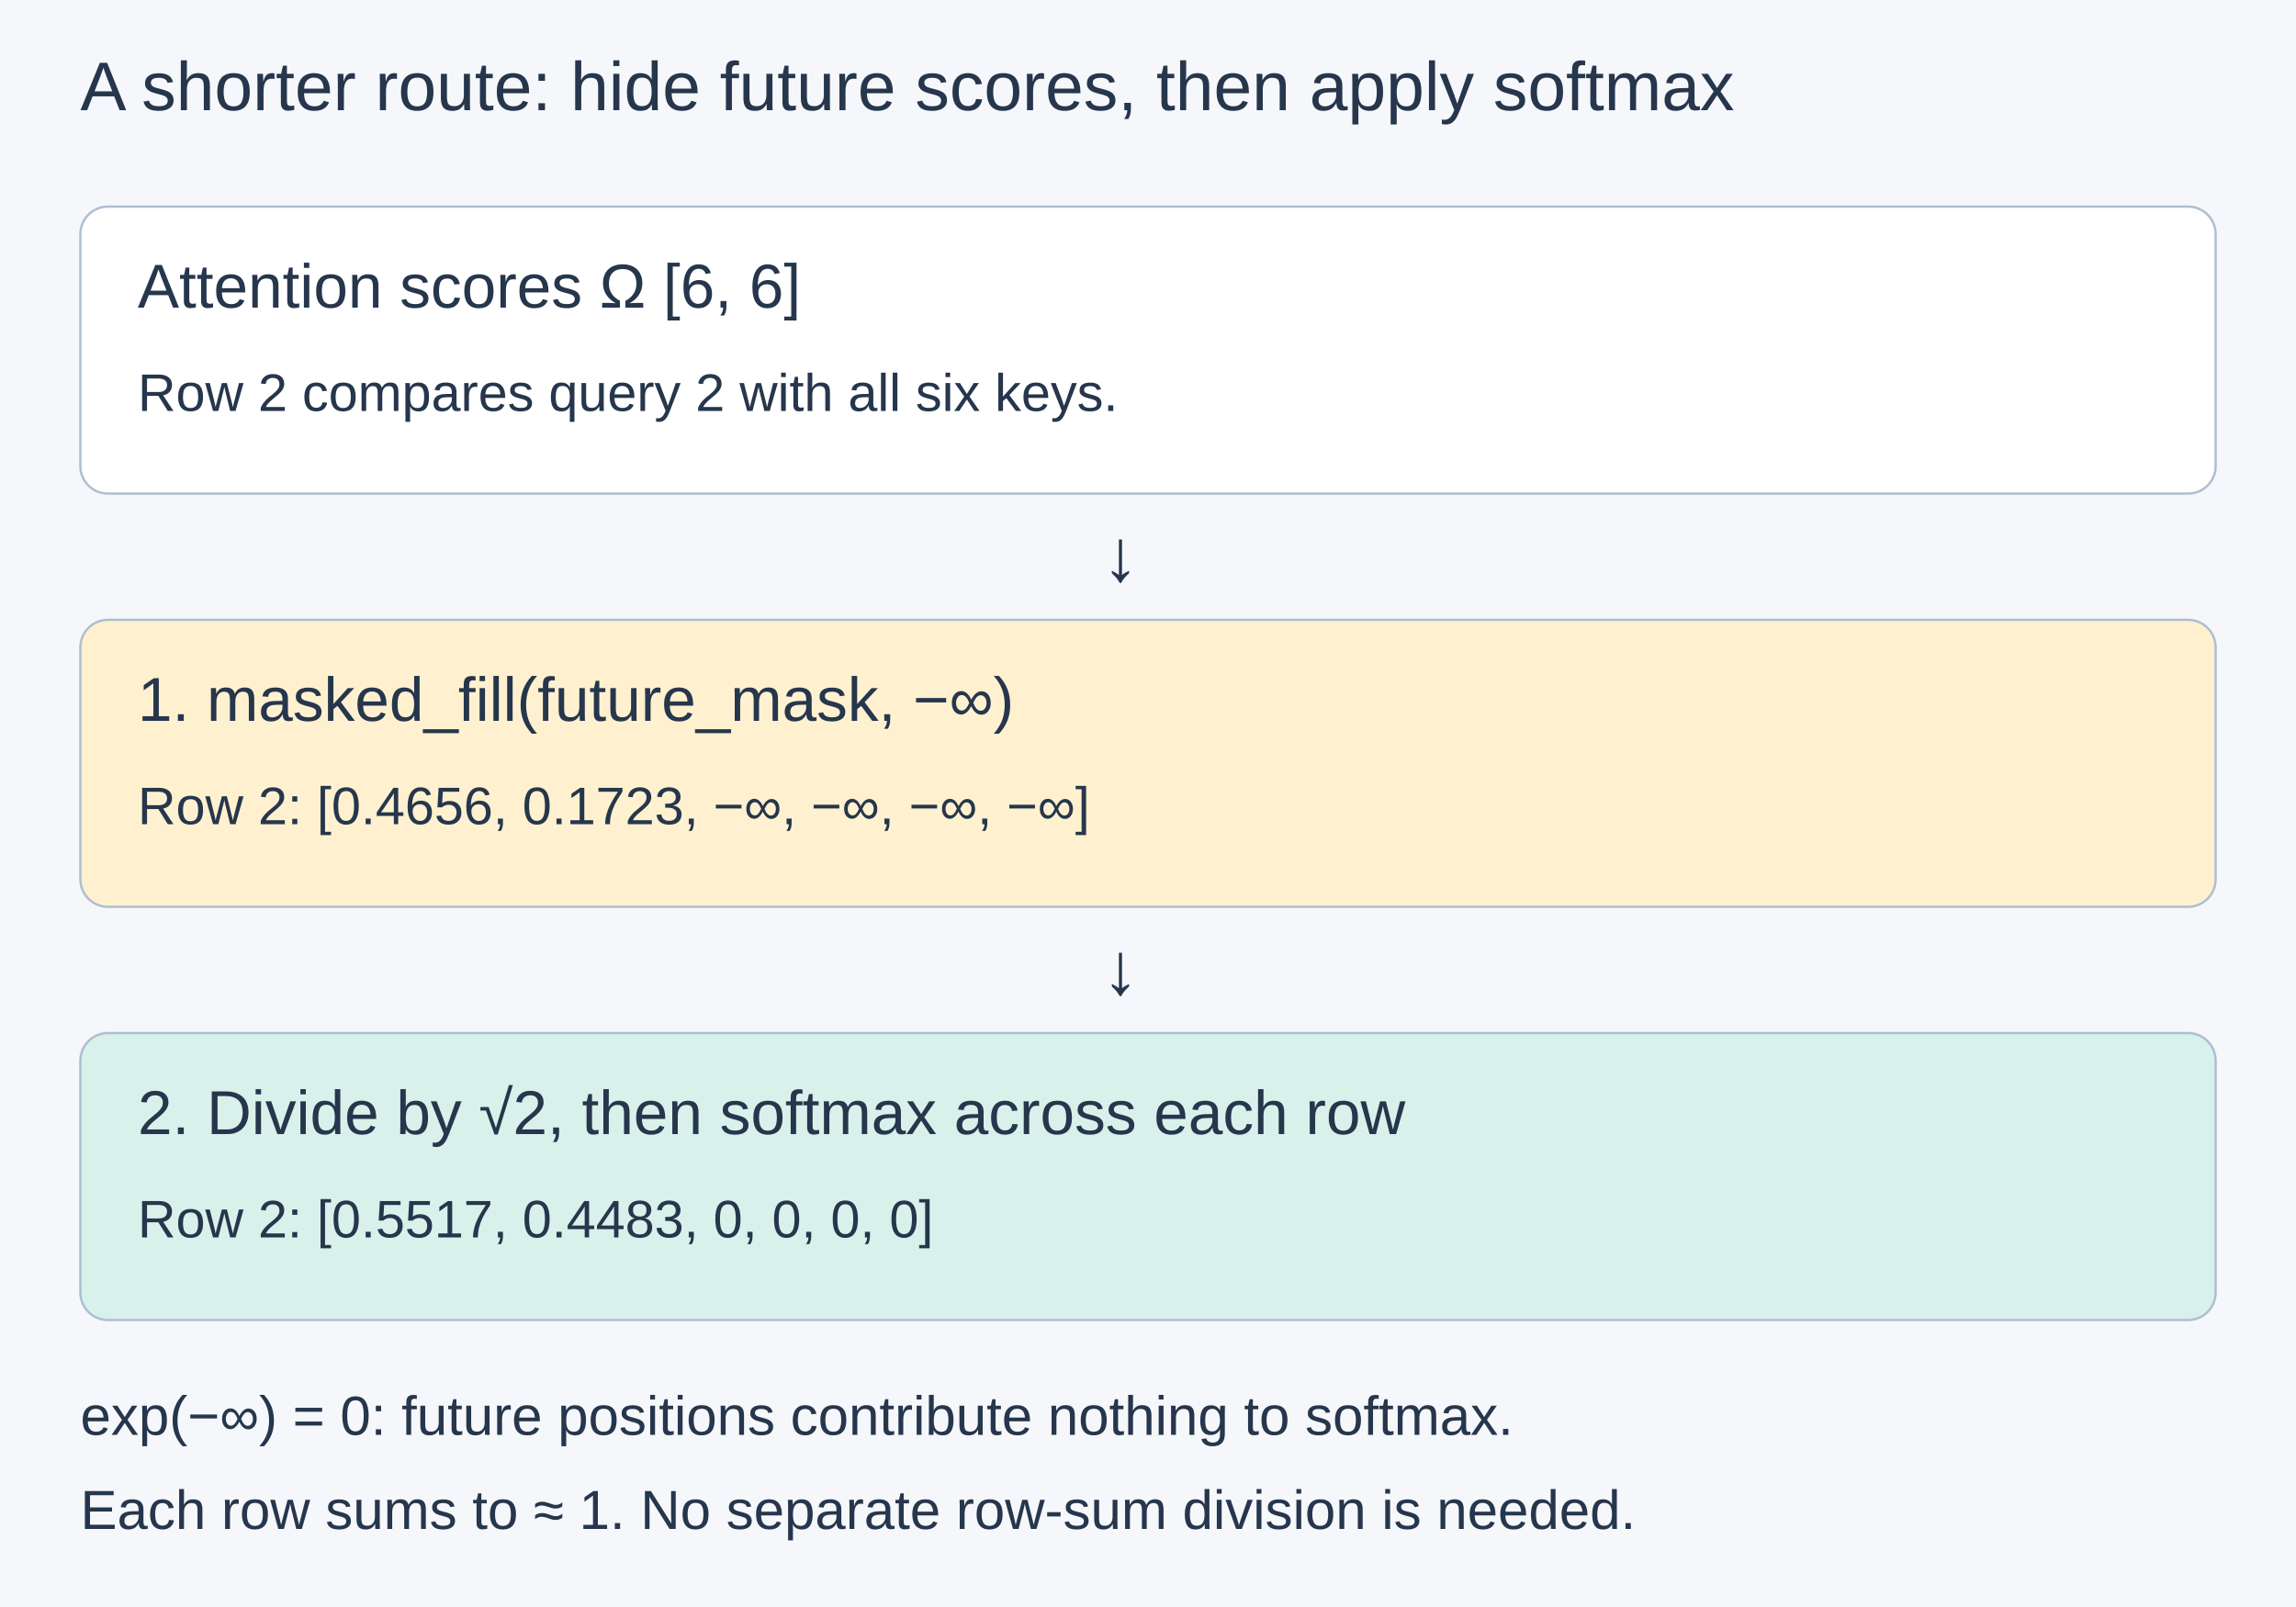
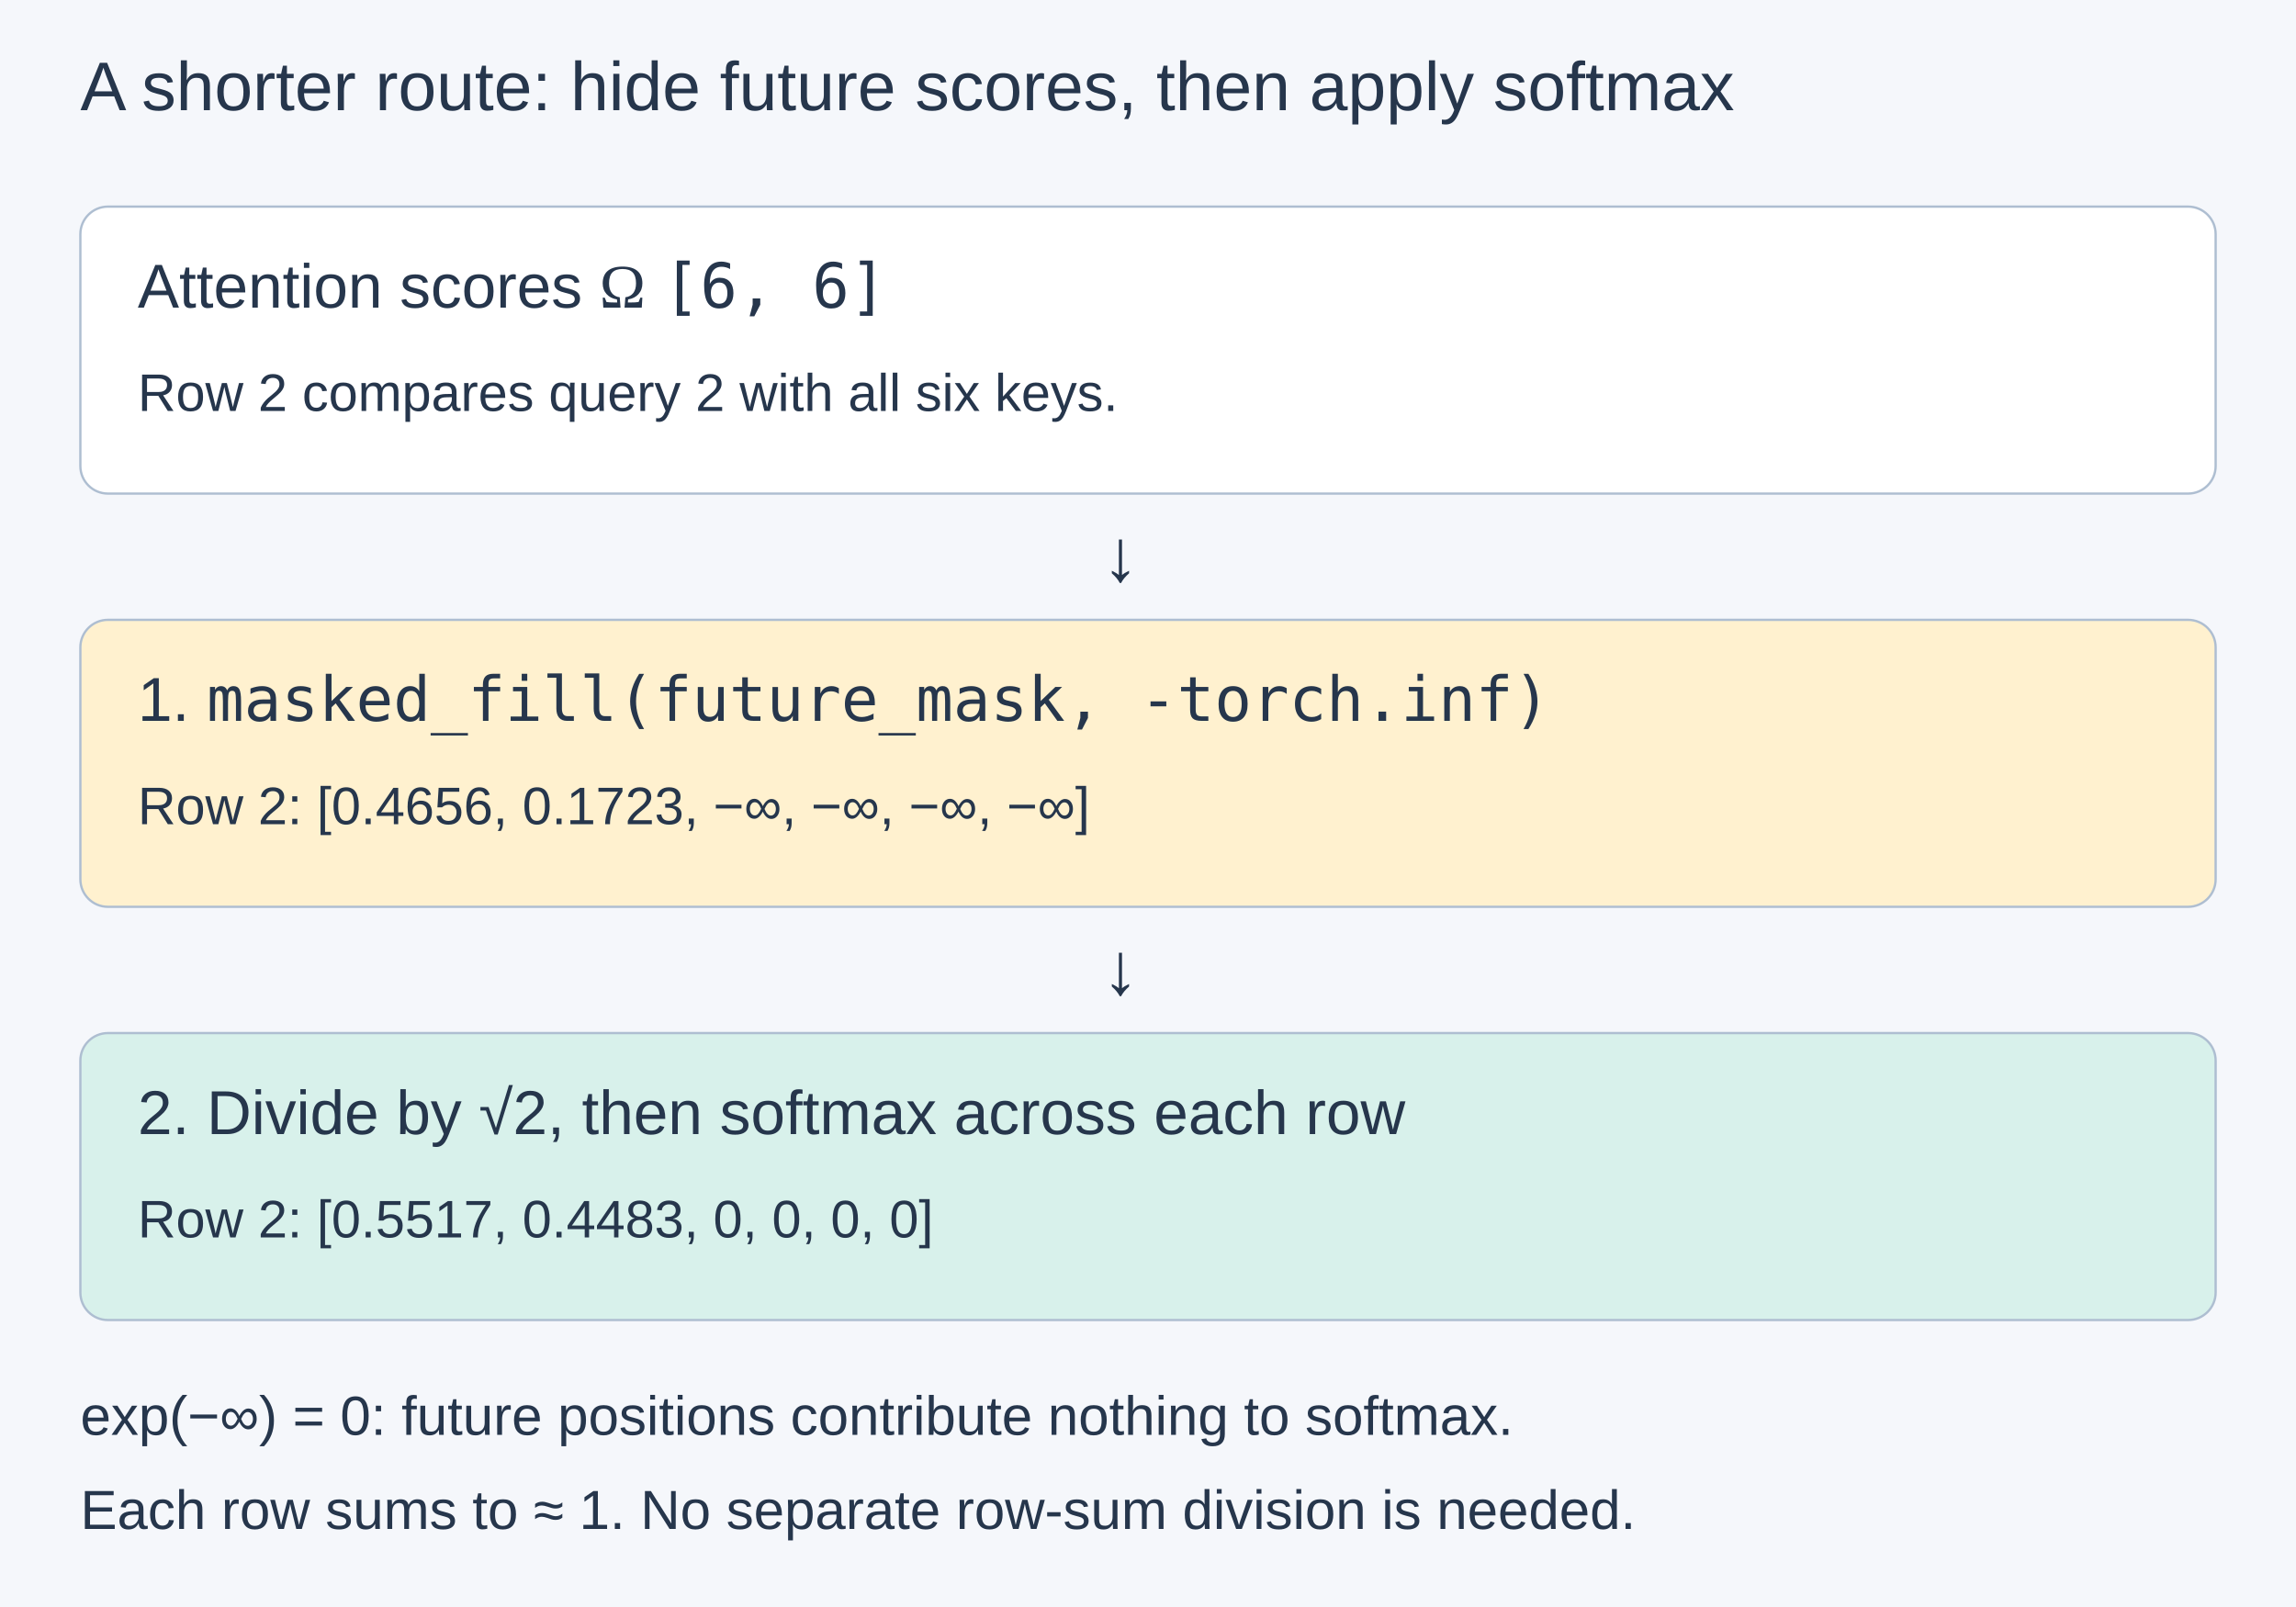
<svg xmlns="http://www.w3.org/2000/svg" width="1000" height="700" viewBox="0 0 1000 700" role="img" aria-labelledby="title desc">
+   <style>
+ /* Math variables are italic; numerals, operators, and prose stay upright.
+    Local font fallbacks only. Literal Python and tensor shapes use monospace. */
+ .math { font-family: "STIX Two Math", "Cambria Math", "Times New Roman", serif; font-style: italic; font-weight: normal; }
+ .math-upright { font-family: "STIX Two Math", "Cambria Math", "Times New Roman", serif; font-style: normal; font-weight: normal; }
+ .code { font-family: "DejaVu Sans Mono", Consolas, monospace; font-style: normal; font-weight: normal; }
+ </style>
  <rect width="1000" height="700" fill="#f5f7fb" />
  <g font-family="Arial,Helvetica,sans-serif" fill="#26364c">
    <text x="35" y="48" font-size="30">A shorter route: hide future scores, then apply softmax</text>
    <rect x="35" y="90" width="930" height="125" rx="12" fill="#fff" stroke="#aebed1" />
-     <text x="60" y="134" font-size="27">Attention scores Ω [6, 6]</text>
+     <text x="60" y="134" font-size="27">Attention scores <tspan class="math-upright">Ω</tspan>
+       <tspan class="code" xml:space="preserve">[6, 6]</tspan>
+     </text>
    <text x="60" y="179" font-size="23">Row 2 compares query 2 with all six keys.</text>
    <text x="480" y="253" font-size="32">↓</text>
    <rect x="35" y="270" width="930" height="125" rx="12" fill="#fff1cf" stroke="#aebed1" />
-     <text x="60" y="314" font-size="27">1. masked_fill(future_mask, −∞)</text>
+     <text x="60" y="314" font-size="27">1. <tspan class="code" xml:space="preserve">masked_fill(future_mask, -torch.inf)</tspan>
+     </text>
    <text x="60" y="359" font-size="23">Row 2: [0.4656, 0.1723, −∞, −∞, −∞, −∞]</text>
    <text x="480" y="433" font-size="32">↓</text>
    <rect x="35" y="450" width="930" height="125" rx="12" fill="#d8f1eb" stroke="#aebed1" />
    <text x="60" y="494" font-size="27">2. Divide by √2, then softmax across each row</text>
    <text x="60" y="539" font-size="23">Row 2: [0.5517, 0.4483, 0, 0, 0, 0]</text>
    <text x="35" y="625" font-size="24">exp(−∞) = 0: future positions contribute nothing to softmax.</text>
    <text x="35" y="666" font-size="24">Each row sums to ≈ 1. No separate row-sum division is needed.</text>
  </g>
</svg>
